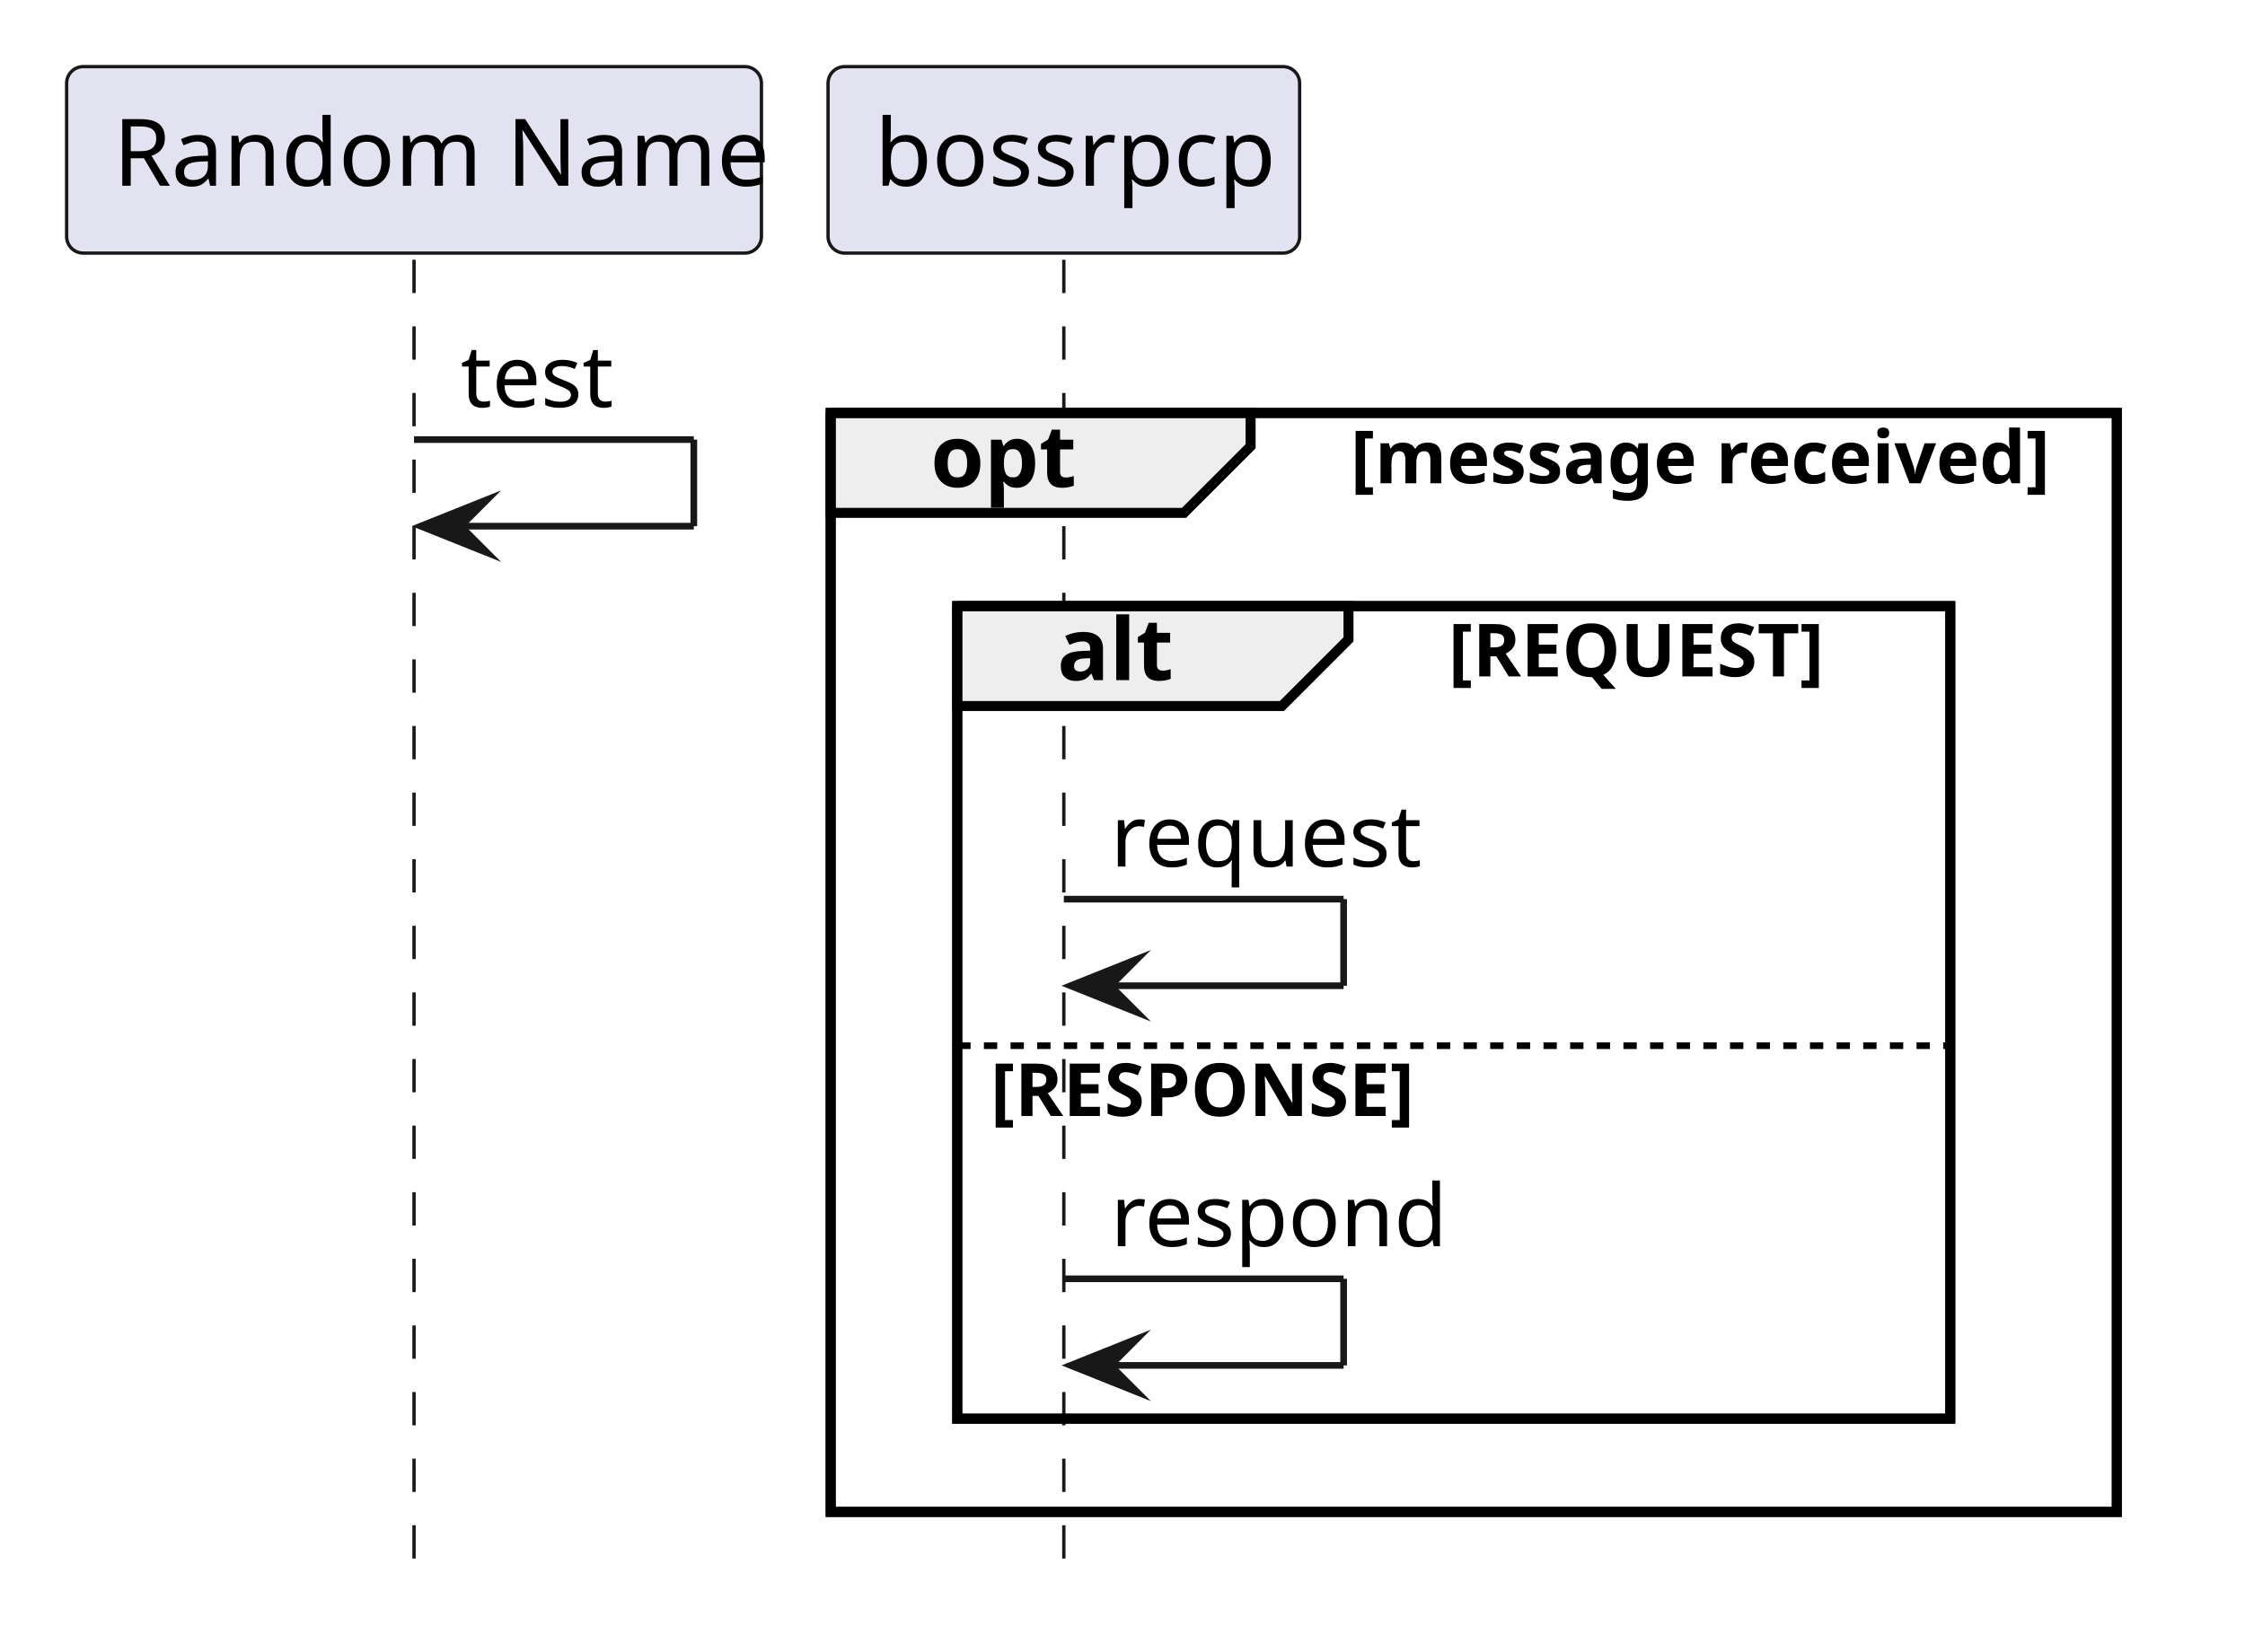
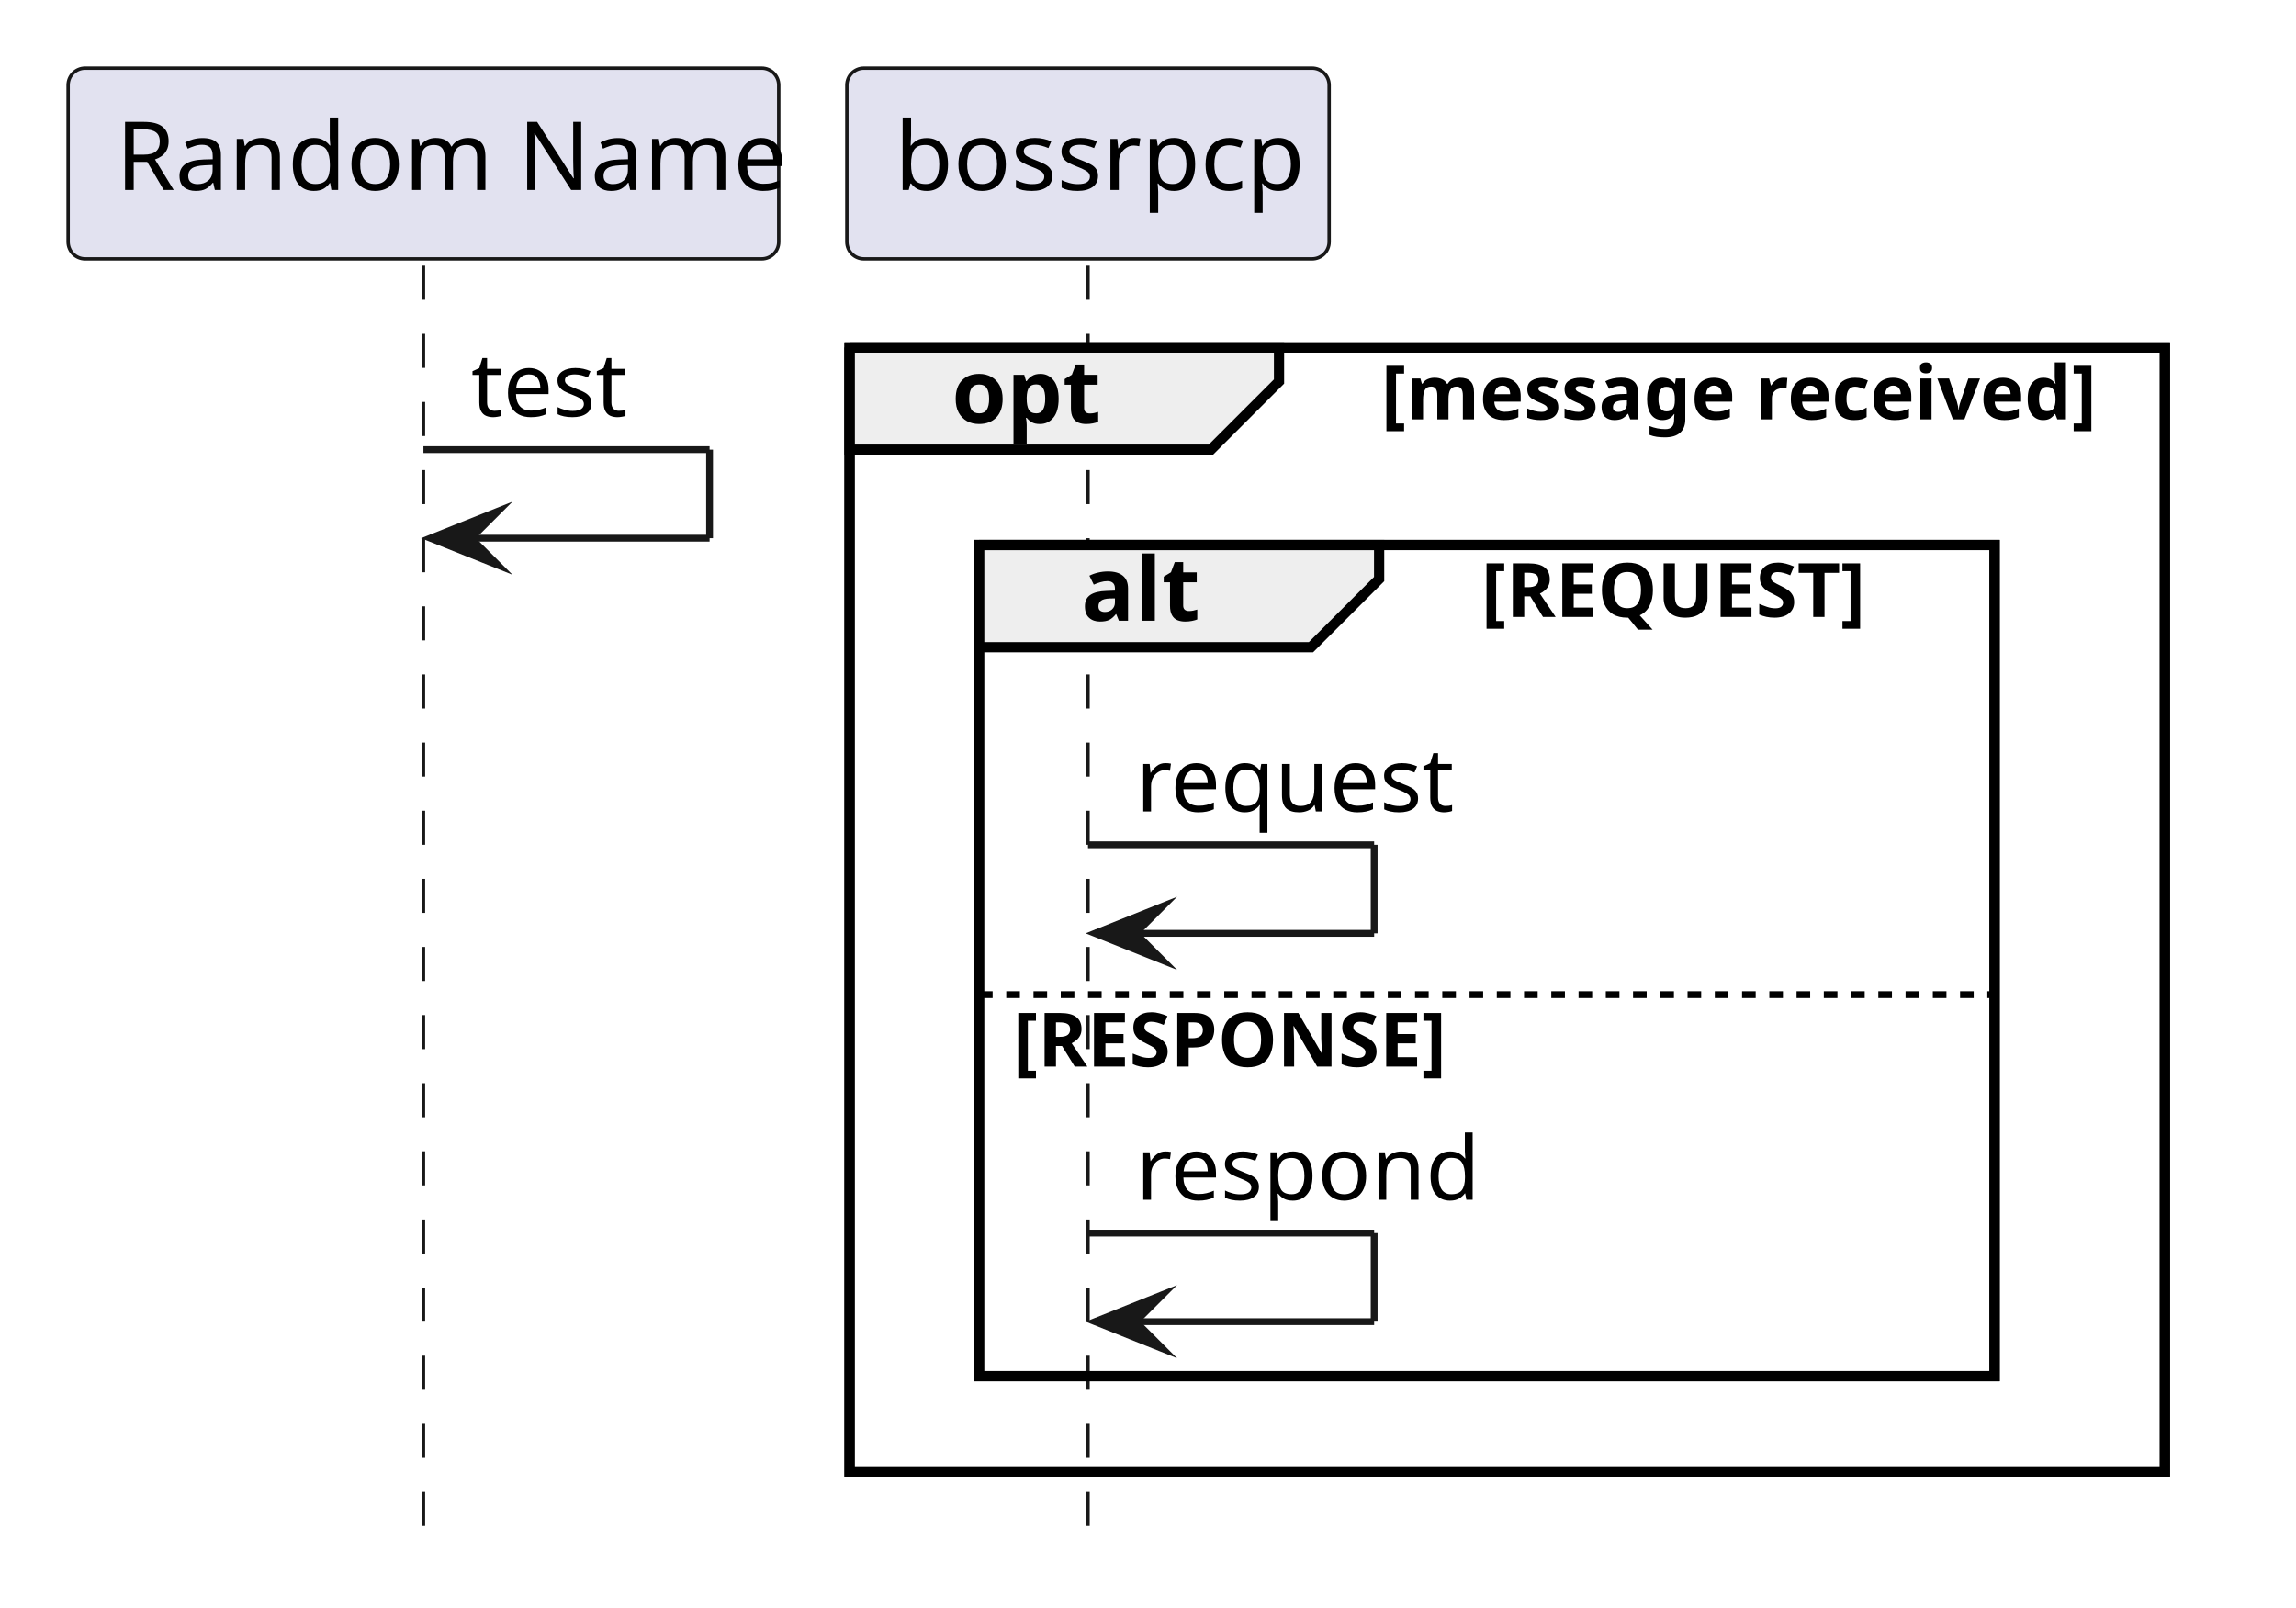
- <svg xmlns="http://www.w3.org/2000/svg" version="1.1" data-diagram-type="SEQUENCE" style="width:337px;height:248px;background:#FFFFFF;" width="337px" height="248px" viewBox="0 0 337 248" zoomAndPan="magnify" preserveAspectRatio="none" contentStyleType="text/css">
+ <svg xmlns="http://www.w3.org/2000/svg" version="1.1" data-diagram-type="SEQUENCE" style="width:337px;height:236px;background:#FFFFFF;" width="337px" height="236px" viewBox="0 0 337 236" zoomAndPan="magnify" preserveAspectRatio="none" contentStyleType="text/css">
  <defs />
  <g font-family="sans-serif" lengthAdjust="spacing">
-     <rect x="124.694" y="62" width="193.063" height="165" fill="none" style="stroke:#000;stroke-width:1.5;" />
-     <rect x="143.694" y="91" width="149.063" height="122" fill="none" style="stroke:#000;stroke-width:1.5;" />
+     <rect x="124.694" y="51" width="193.063" height="165" fill="none" style="stroke:#000;stroke-width:1.5;" />
+     <rect x="143.694" y="80" width="149.063" height="122" fill="none" style="stroke:#000;stroke-width:1.5;" />
    <g>
-       <rect x="58.65" y="39" width="8" height="198" fill="#000" fill-opacity="0" />
-       <line x1="62.15" y1="39" x2="62.15" y2="237" style="stroke:#181818;stroke-width:0.5;stroke-dasharray:5,5;" />
+       <rect x="58.65" y="39" width="8" height="186" fill="#000" fill-opacity="0" />
+       <line x1="62.15" y1="39" x2="62.15" y2="225" style="stroke:#181818;stroke-width:0.5;stroke-dasharray:5,5;" />
    </g>
    <g>
-       <rect x="156.194" y="39" width="8" height="198" fill="#000" fill-opacity="0" />
-       <line x1="159.694" y1="39" x2="159.694" y2="237" style="stroke:#181818;stroke-width:0.5;stroke-dasharray:5,5;" />
+       <rect x="156.194" y="39" width="8" height="186" fill="#000" fill-opacity="0" />
+       <line x1="159.694" y1="39" x2="159.694" y2="225" style="stroke:#181818;stroke-width:0.5;stroke-dasharray:5,5;" />
    </g>
    <rect x="10" y="10" width="104.3" height="28" fill="#E2E2F0" rx="2.5" ry="2.5" style="stroke:#181818;stroke-width:0.5;" />
    <text x="17" y="27.889" fill="#000" font-size="14" textLength="90.3">Random Name</text>
    <rect x="124.3" y="10" width="70.788" height="28" fill="#E2E2F0" rx="2.5" ry="2.5" style="stroke:#181818;stroke-width:0.5;" />
    <text x="131.3" y="27.889" fill="#000" font-size="14" textLength="56.787">bossrpcp</text>
    <line x1="62.15" y1="66" x2="104.15" y2="66" style="stroke:#181818;stroke-width:1;" />
    <line x1="104.15" y1="66" x2="104.15" y2="79" style="stroke:#181818;stroke-width:1;" />
    <line x1="63.15" y1="79" x2="104.15" y2="79" style="stroke:#181818;stroke-width:1;" />
    <polygon points="73.15,75,63.15,79,73.15,83,69.15,79" fill="#181818" style="stroke:#181818;stroke-width:1;stroke-linejoin:miter;stroke-miterlimit:10;" />
    <text x="69.15" y="61.111" fill="#000" font-size="13" textLength="20.881">test</text>
-     <path d="M124.694,62 L187.731,62 L187.731,67 L177.731,77 L124.694,77 L124.694,62" fill="#EEE" style="stroke:#000;stroke-width:1.5;" />
-     <rect x="124.694" y="62" width="193.063" height="165" fill="none" style="stroke:#000;stroke-width:1.5;" />
-     <text x="139.694" y="73.111" fill="#000" font-size="13" textLength="18.038" font-weight="700">opt</text>
-     <text x="202.731" y="72.556" fill="#000" font-size="11" textLength="92.263" font-weight="700">[message received]</text>
-     <path d="M143.694,91 L202.425,91 L202.425,96 L192.425,106 L143.694,106 L143.694,91" fill="#EEE" style="stroke:#000;stroke-width:1.5;" />
-     <rect x="143.694" y="91" width="149.063" height="122" fill="none" style="stroke:#000;stroke-width:1.5;" />
-     <text x="158.694" y="102.111" fill="#000" font-size="13" textLength="13.731" font-weight="700">alt</text>
-     <text x="217.425" y="101.556" fill="#000" font-size="11" textLength="59.331" font-weight="700">[REQUEST]</text>
-     <line x1="159.694" y1="135" x2="201.694" y2="135" style="stroke:#181818;stroke-width:1;" />
-     <line x1="201.694" y1="135" x2="201.694" y2="148" style="stroke:#181818;stroke-width:1;" />
-     <line x1="160.694" y1="148" x2="201.694" y2="148" style="stroke:#181818;stroke-width:1;" />
-     <polygon points="170.694,144,160.694,148,170.694,152,166.694,148" fill="#181818" style="stroke:#181818;stroke-width:1;stroke-linejoin:miter;stroke-miterlimit:10;" />
-     <text x="166.694" y="130.111" fill="#000" font-size="13" textLength="43.306">request</text>
-     <line x1="143.694" y1="157" x2="292.756" y2="157" style="stroke:#000;stroke-width:1;stroke-dasharray:2,2;" />
-     <text x="148.694" y="167.556" fill="#000" font-size="11" textLength="67.306" font-weight="700">[RESPONSE]</text>
-     <line x1="159.694" y1="192" x2="201.694" y2="192" style="stroke:#181818;stroke-width:1;" />
-     <line x1="201.694" y1="192" x2="201.694" y2="205" style="stroke:#181818;stroke-width:1;" />
-     <line x1="160.694" y1="205" x2="201.694" y2="205" style="stroke:#181818;stroke-width:1;" />
-     <polygon points="170.694,201,160.694,205,170.694,209,166.694,205" fill="#181818" style="stroke:#181818;stroke-width:1;stroke-linejoin:miter;stroke-miterlimit:10;" />
-     <text x="166.694" y="187.111" fill="#000" font-size="13" textLength="46.963">respond</text>
+     <path d="M124.694,51 L187.731,51 L187.731,56 L177.731,66 L124.694,66 L124.694,51" fill="#EEE" style="stroke:#000;stroke-width:1.5;" />
+     <rect x="124.694" y="51" width="193.063" height="165" fill="none" style="stroke:#000;stroke-width:1.5;" />
+     <text x="139.694" y="62.111" fill="#000" font-size="13" textLength="18.038" font-weight="700">opt</text>
+     <text x="202.731" y="61.556" fill="#000" font-size="11" textLength="92.263" font-weight="700">[message received]</text>
+     <path d="M143.694,80 L202.425,80 L202.425,85 L192.425,95 L143.694,95 L143.694,80" fill="#EEE" style="stroke:#000;stroke-width:1.5;" />
+     <rect x="143.694" y="80" width="149.063" height="122" fill="none" style="stroke:#000;stroke-width:1.5;" />
+     <text x="158.694" y="91.111" fill="#000" font-size="13" textLength="13.731" font-weight="700">alt</text>
+     <text x="217.425" y="90.556" fill="#000" font-size="11" textLength="59.331" font-weight="700">[REQUEST]</text>
+     <line x1="159.694" y1="124" x2="201.694" y2="124" style="stroke:#181818;stroke-width:1;" />
+     <line x1="201.694" y1="124" x2="201.694" y2="137" style="stroke:#181818;stroke-width:1;" />
+     <line x1="160.694" y1="137" x2="201.694" y2="137" style="stroke:#181818;stroke-width:1;" />
+     <polygon points="170.694,133,160.694,137,170.694,141,166.694,137" fill="#181818" style="stroke:#181818;stroke-width:1;stroke-linejoin:miter;stroke-miterlimit:10;" />
+     <text x="166.694" y="119.111" fill="#000" font-size="13" textLength="43.306">request</text>
+     <line x1="143.694" y1="146" x2="292.756" y2="146" style="stroke:#000;stroke-width:1;stroke-dasharray:2,2;" />
+     <text x="148.694" y="156.556" fill="#000" font-size="11" textLength="67.306" font-weight="700">[RESPONSE]</text>
+     <line x1="159.694" y1="181" x2="201.694" y2="181" style="stroke:#181818;stroke-width:1;" />
+     <line x1="201.694" y1="181" x2="201.694" y2="194" style="stroke:#181818;stroke-width:1;" />
+     <line x1="160.694" y1="194" x2="201.694" y2="194" style="stroke:#181818;stroke-width:1;" />
+     <polygon points="170.694,190,160.694,194,170.694,198,166.694,194" fill="#181818" style="stroke:#181818;stroke-width:1;stroke-linejoin:miter;stroke-miterlimit:10;" />
+     <text x="166.694" y="176.111" fill="#000" font-size="13" textLength="46.963">respond</text>
  </g>
</svg>
